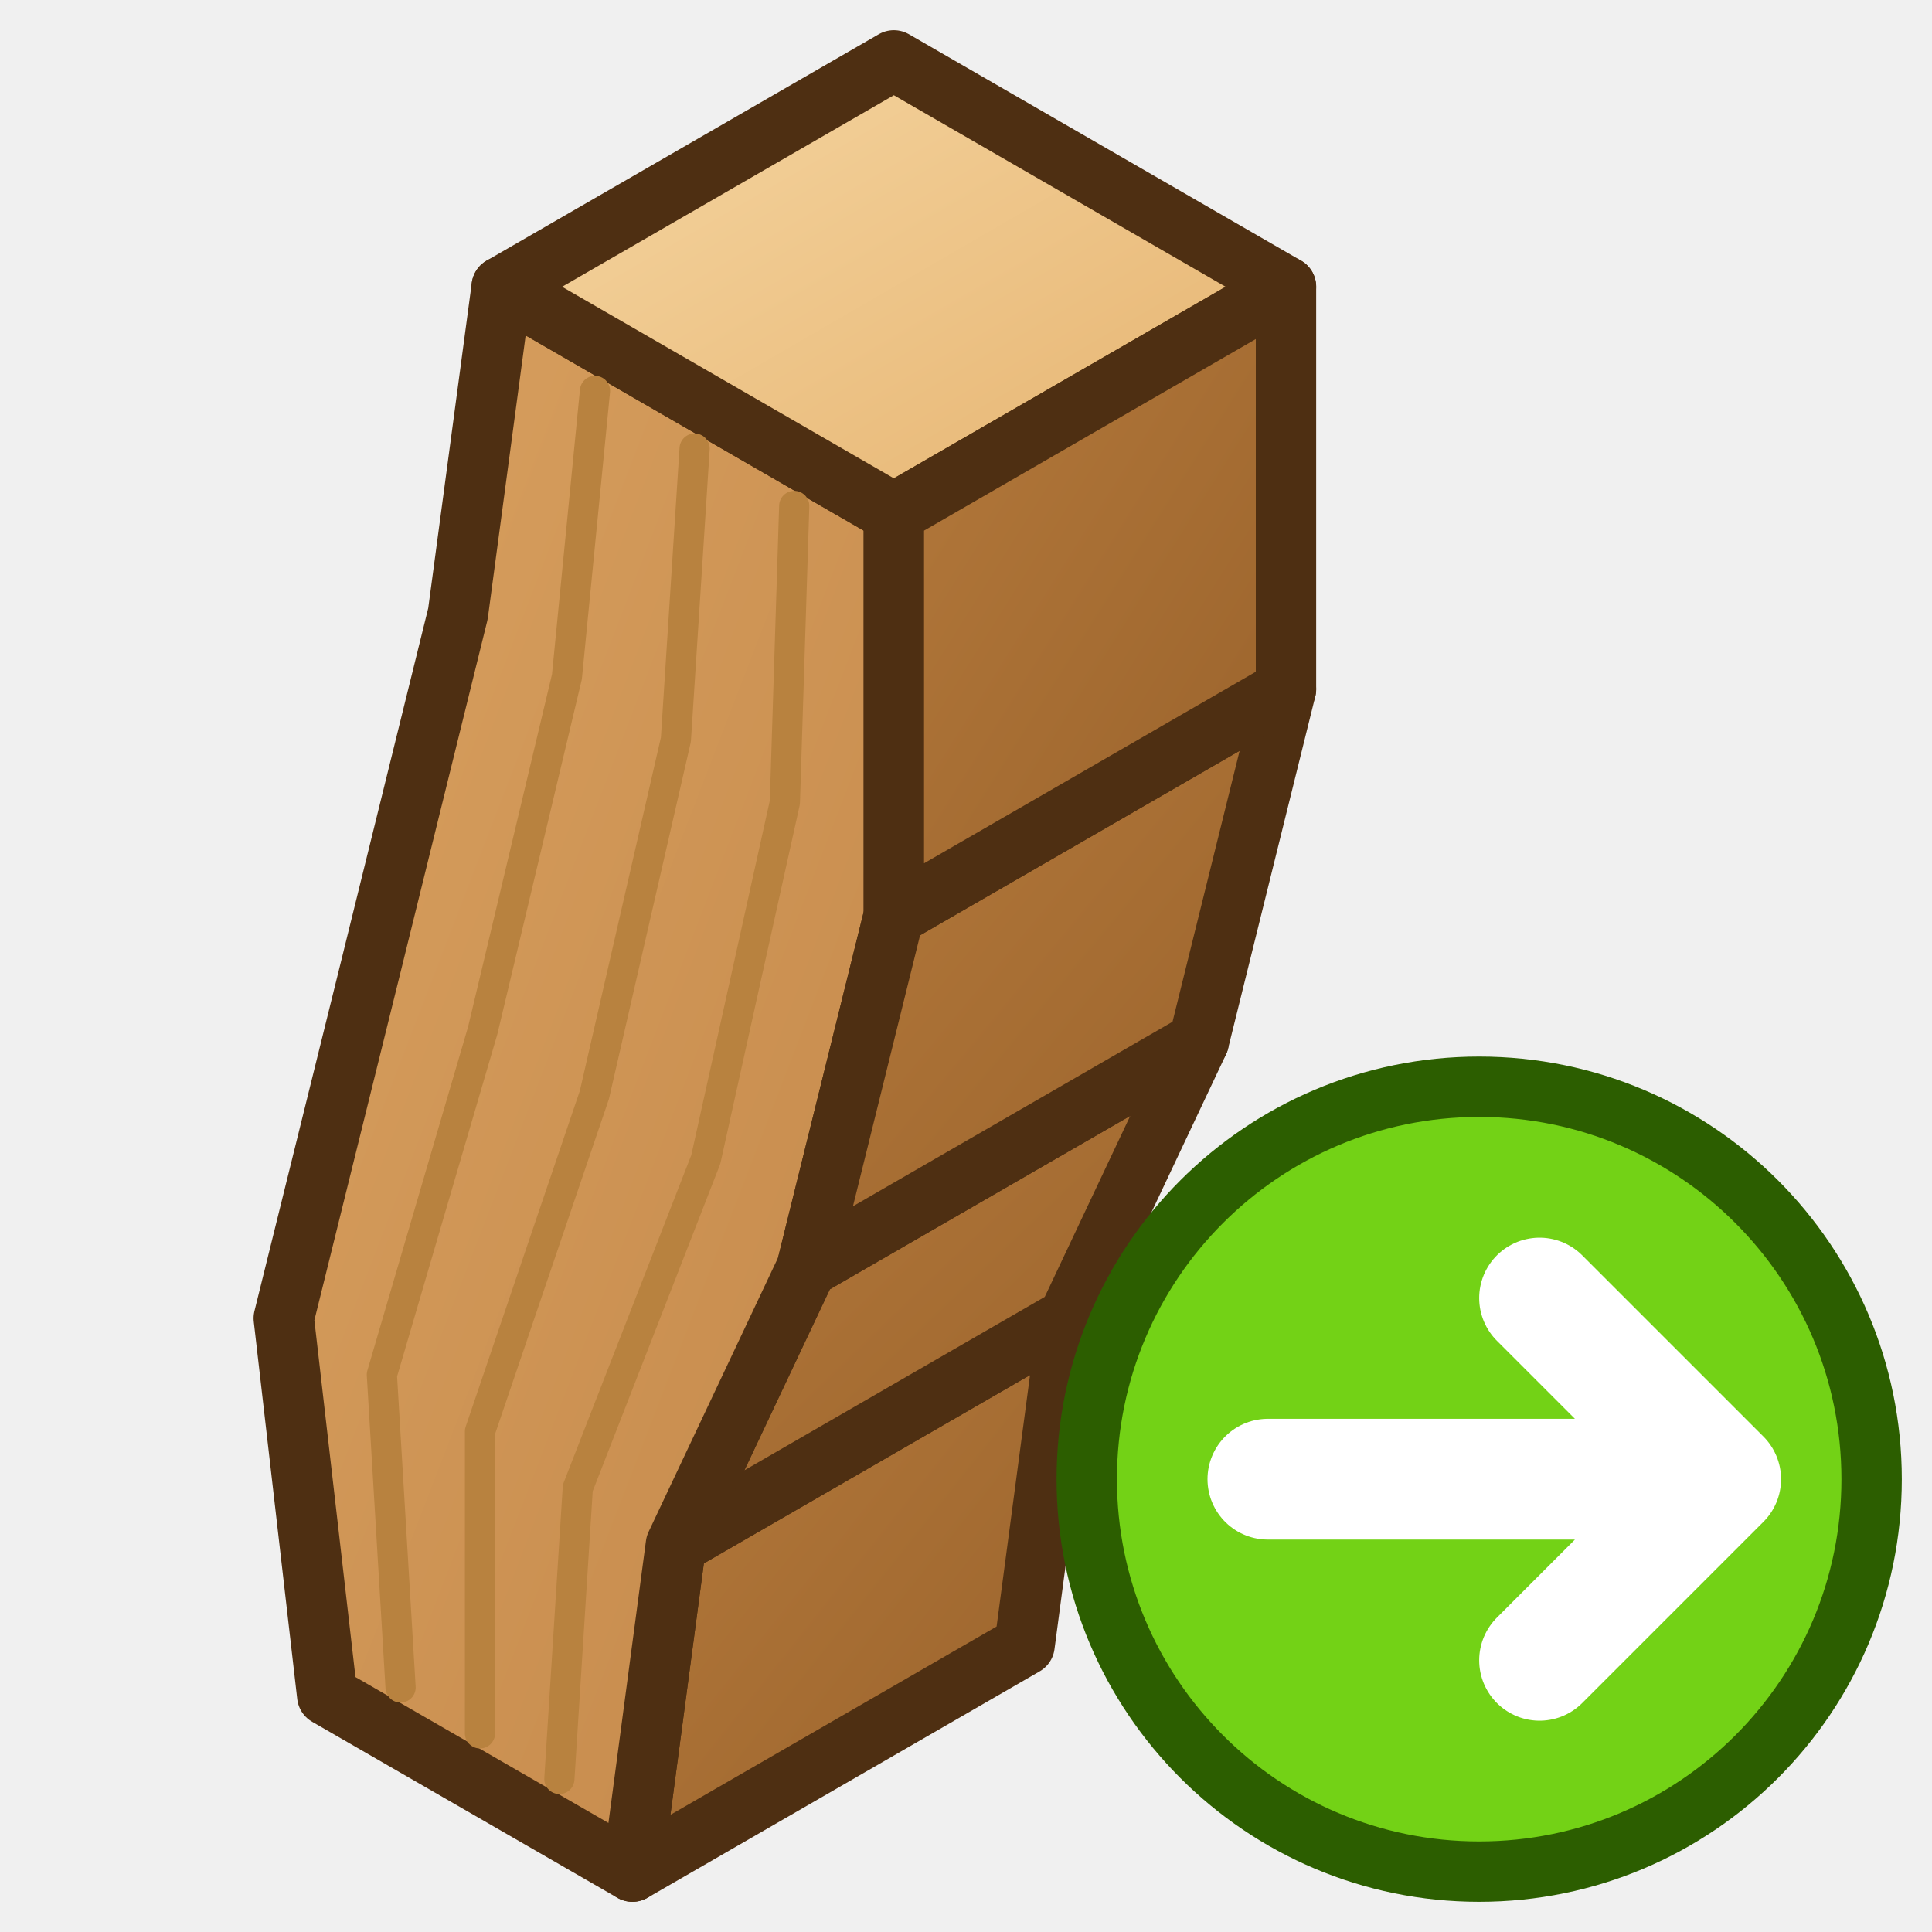
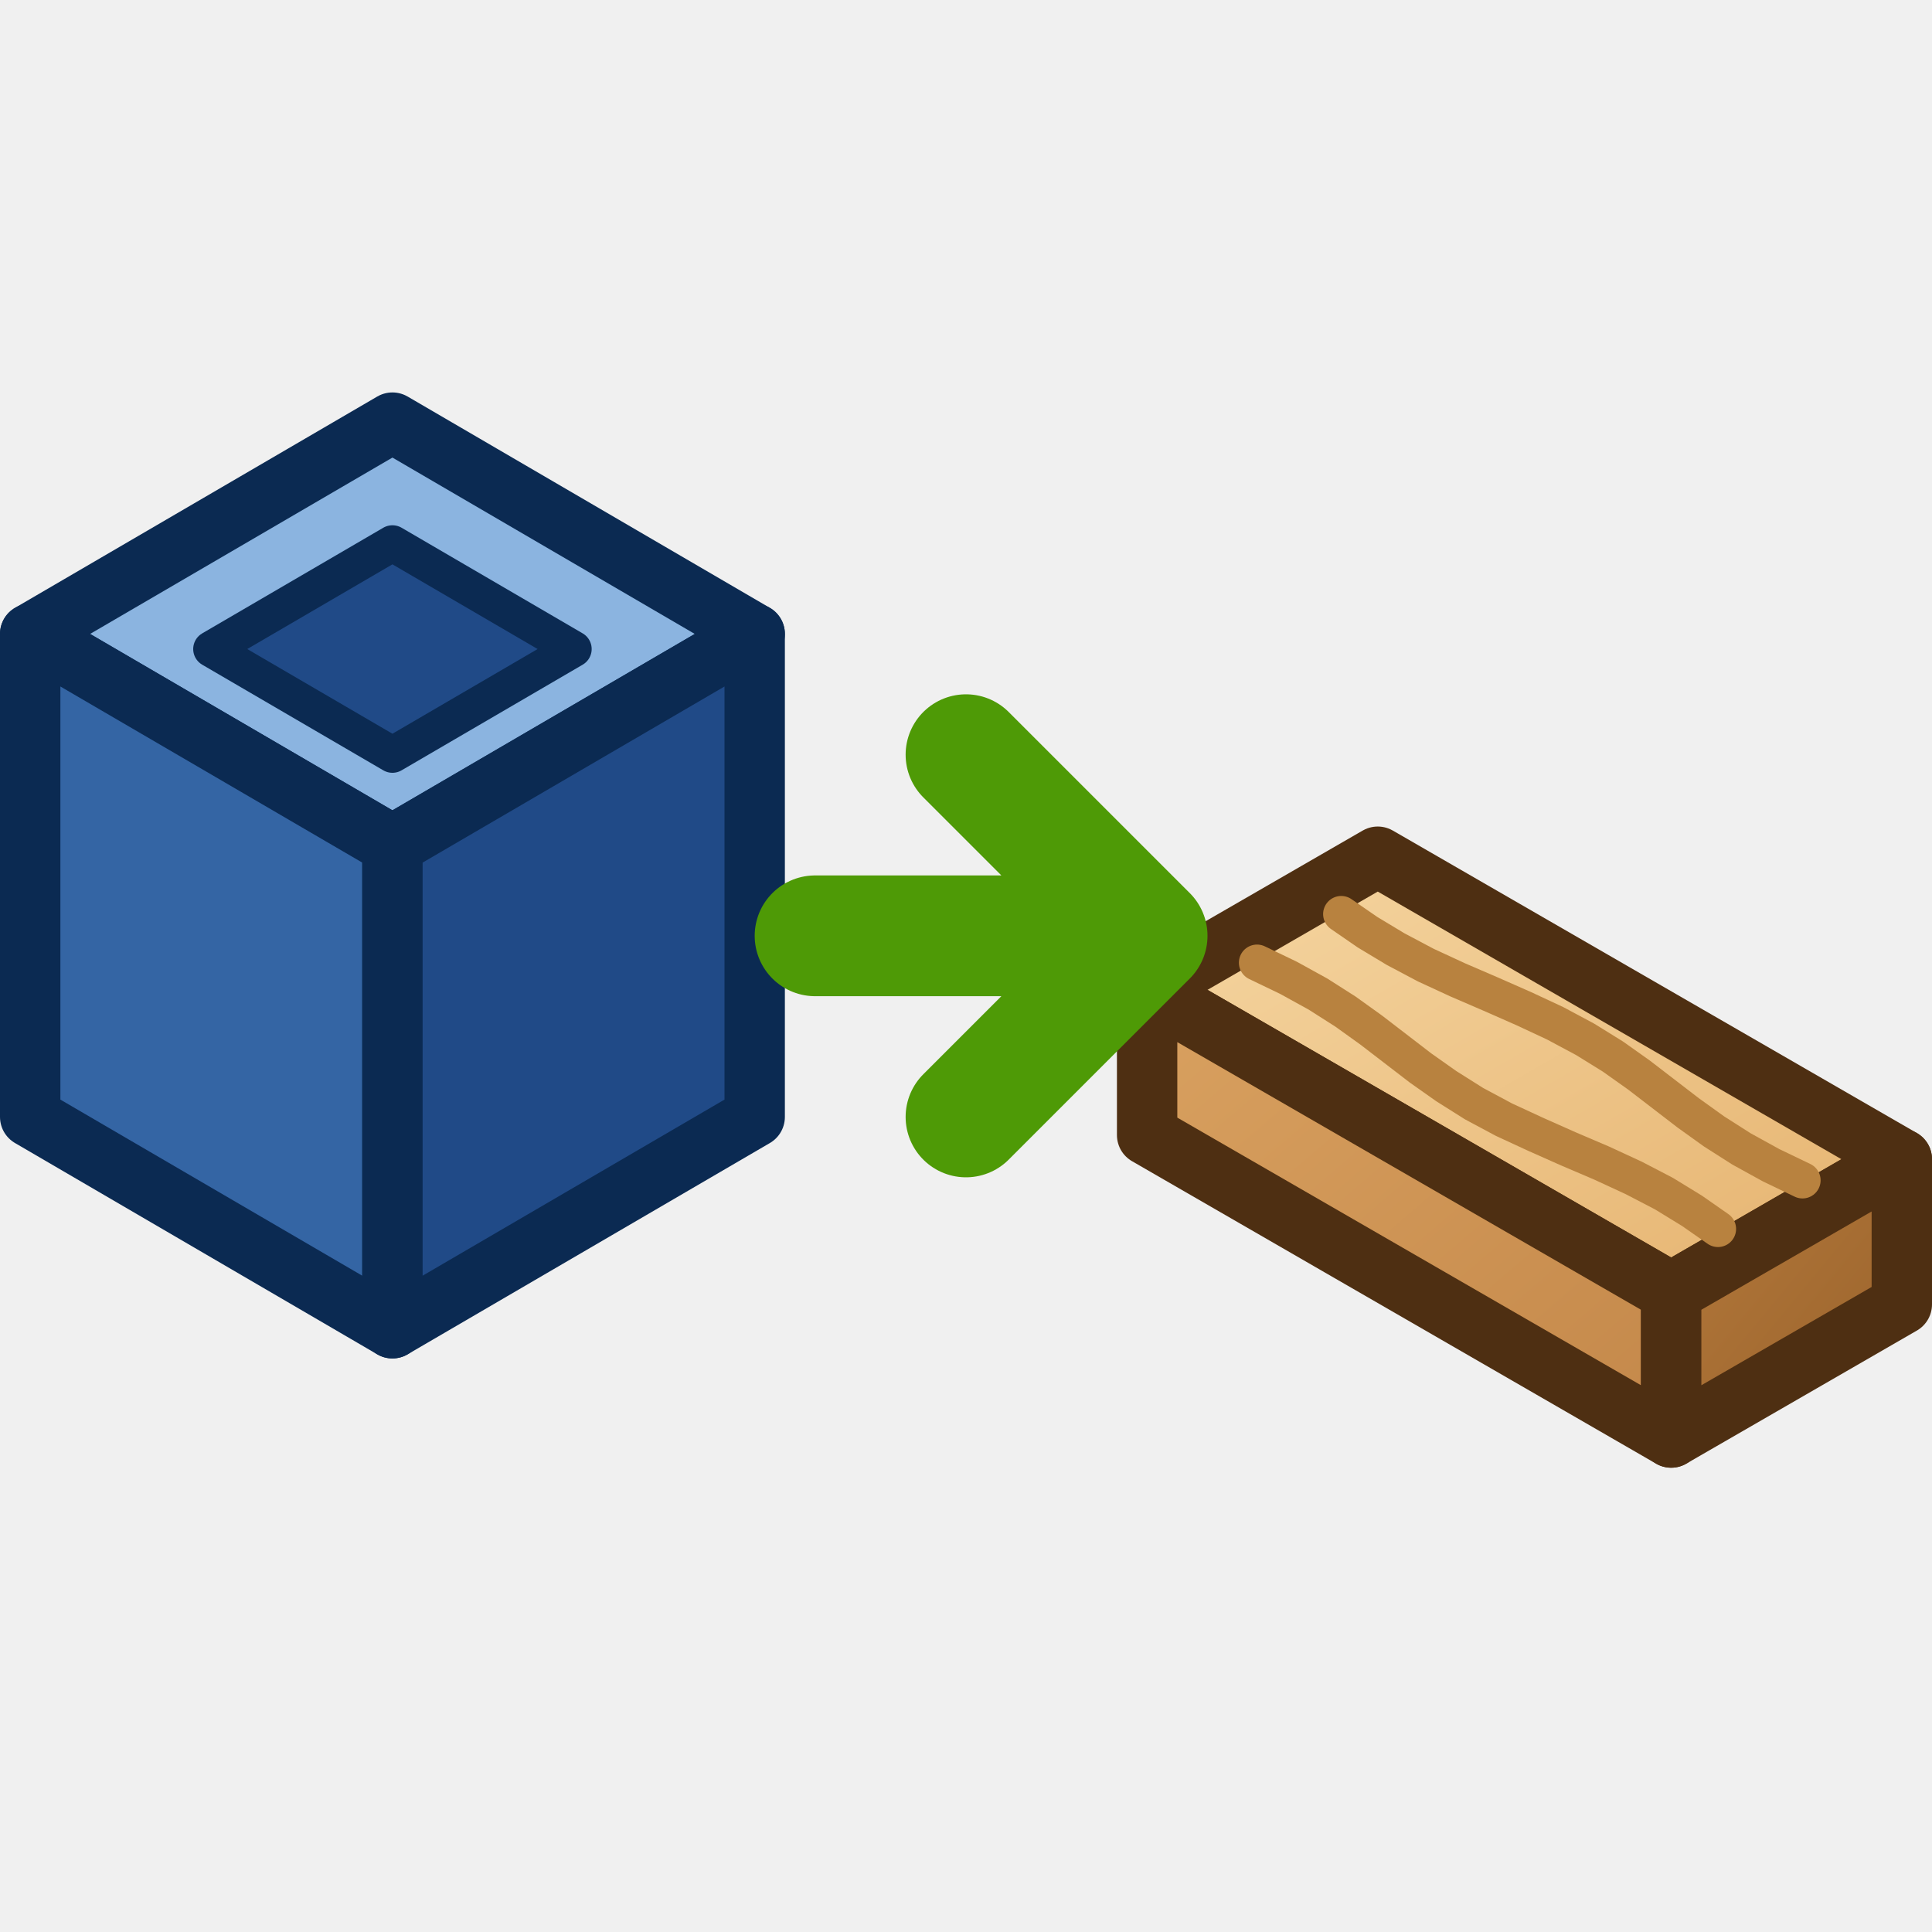
<svg xmlns="http://www.w3.org/2000/svg" width="64" height="64" viewBox="0 0 64 64">
  <defs>
    <linearGradient id="chene-z" x1="0" y1="0" x2="1" y2="1">
      <stop offset="0" stop-color="#f6d7a3" />
      <stop offset="1" stop-color="#e5b26e" />
    </linearGradient>
    <linearGradient id="chene-y" x1="0" y1="0" x2="1" y2="1">
      <stop offset="0" stop-color="#d9a160" />
      <stop offset="1" stop-color="#c4884a" />
    </linearGradient>
    <linearGradient id="chene-x" x1="0" y1="0" x2="1" y2="1">
      <stop offset="0" stop-color="#b57a3c" />
      <stop offset="1" stop-color="#99622b" />
    </linearGradient>
  </defs>
-   <polygon points="33.94,54.50 35.38,43.67 22.39,51.17 20.95,62.00" fill="url(#chene-x)" stroke="#4e2f12" stroke-width="2" stroke-linejoin="round" />
-   <polygon points="35.38,43.67 39.71,34.50 26.72,42.00 22.39,51.17" fill="url(#chene-x)" stroke="#4e2f12" stroke-width="2" stroke-linejoin="round" />
-   <polygon points="20.95,62.00 22.39,51.17 26.72,42.00 29.61,30.33 29.61,17.00 16.62,9.50 15.17,20.33 12.29,32.00 9.40,43.67 10.84,56.17" fill="url(#chene-y)" stroke="#4e2f12" stroke-width="2" stroke-linejoin="round" />
-   <polygon points="39.71,34.50 42.60,22.83 29.61,30.33 26.72,42.00" fill="url(#chene-x)" stroke="#4e2f12" stroke-width="2" stroke-linejoin="round" />
-   <polygon points="42.60,9.50 29.61,2.00 16.62,9.50 29.61,17.00" fill="url(#chene-z)" stroke="#4e2f12" stroke-width="2" stroke-linejoin="round" />
-   <polygon points="42.60,22.83 42.60,9.50 29.61,17.00 29.61,30.33" fill="url(#chene-x)" stroke="#4e2f12" stroke-width="2" stroke-linejoin="round" />
-   <polyline points="13.27,55.90 12.65,45.54 15.99,34.14 18.78,22.42 19.71,12.95" fill="none" stroke="#b8823f" stroke-width="1.0" stroke-linecap="round" stroke-linejoin="round" />
-   <polyline points="15.90,57.42 15.90,47.42 19.69,36.27 22.39,24.50 23.01,14.86" fill="none" stroke="#b8823f" stroke-width="1.0" stroke-linecap="round" stroke-linejoin="round" />
-   <polyline points="18.53,58.93 19.14,49.29 23.38,38.41 26.00,26.58 26.31,16.76" fill="none" stroke="#b8823f" stroke-width="1.0" stroke-linecap="round" stroke-linejoin="round" />
-   <circle cx="49" cy="49" r="13" fill="#73d216" stroke="#2c5e00" stroke-width="2" />
-   <path d="M42,49 H56 M51,43 L57,49 L51,55" fill="none" stroke="#ffffff" stroke-width="4" stroke-linecap="round" stroke-linejoin="round" />
+   <polygon points="13,14 25,21 13,28 1,21" fill="#8bb4e0" stroke="#0b2a52" stroke-width="2" stroke-linejoin="round" />
+   <polygon points="1,21 13,28 13,44 1,37" fill="#3465a4" stroke="#0b2a52" stroke-width="2" stroke-linejoin="round" />
+   <polygon points="13,28 25,21 25,37 13,44" fill="#204a87" stroke="#0b2a52" stroke-width="2" stroke-linejoin="round" />
+   <polygon points="13,18 19,21.5 13,25 7,21.5" fill="#204a87" stroke="#0b2a52" stroke-width="1.2" stroke-linejoin="round" />
+   <polygon points="38.00,32.79 45.64,28.38 63.00,38.40 55.36,42.81" fill="url(#chene-z)" stroke="#4e2f12" stroke-width="2" stroke-linejoin="round" />
+   <polygon points="38.00,37.60 38.00,32.79 55.36,42.81 55.36,47.62" fill="url(#chene-y)" stroke="#4e2f12" stroke-width="2" stroke-linejoin="round" />
+   <polygon points="63.00,43.21 55.36,47.62 55.36,42.81 63.00,38.40" fill="url(#chene-x)" stroke="#4e2f12" stroke-width="2" stroke-linejoin="round" />
+   <polyline points="44.43,30.28 45.30,30.88 46.23,31.44 47.23,31.97 48.29,32.46 49.38,32.93 50.47,33.41 51.52,33.90 52.51,34.43 53.43,35.00 54.29,35.61 55.11,36.24 55.93,36.87 56.78,37.48 57.69,38.06 58.67,38.60 59.71,39.10" fill="none" stroke="#b8823f" stroke-width="1.2" stroke-linecap="round" stroke-linejoin="round" />
+   <polyline points="41.64,31.89 42.68,32.39 43.66,32.93 44.57,33.51 45.42,34.12 46.24,34.75 47.06,35.38 47.91,35.98 48.83,36.56 49.82,37.09 50.88,37.58 51.96,38.06 53.06,38.53 54.12,39.02 55.12,39.54 56.05,40.11 56.91,40.71" fill="none" stroke="#b8823f" stroke-width="1.2" stroke-linecap="round" stroke-linejoin="round" />
+   <path d="M27,31 H37 M32,25 L38,31 L32,37" fill="none" stroke="#4e9a06" stroke-width="4" stroke-linecap="round" stroke-linejoin="round" />
</svg>
